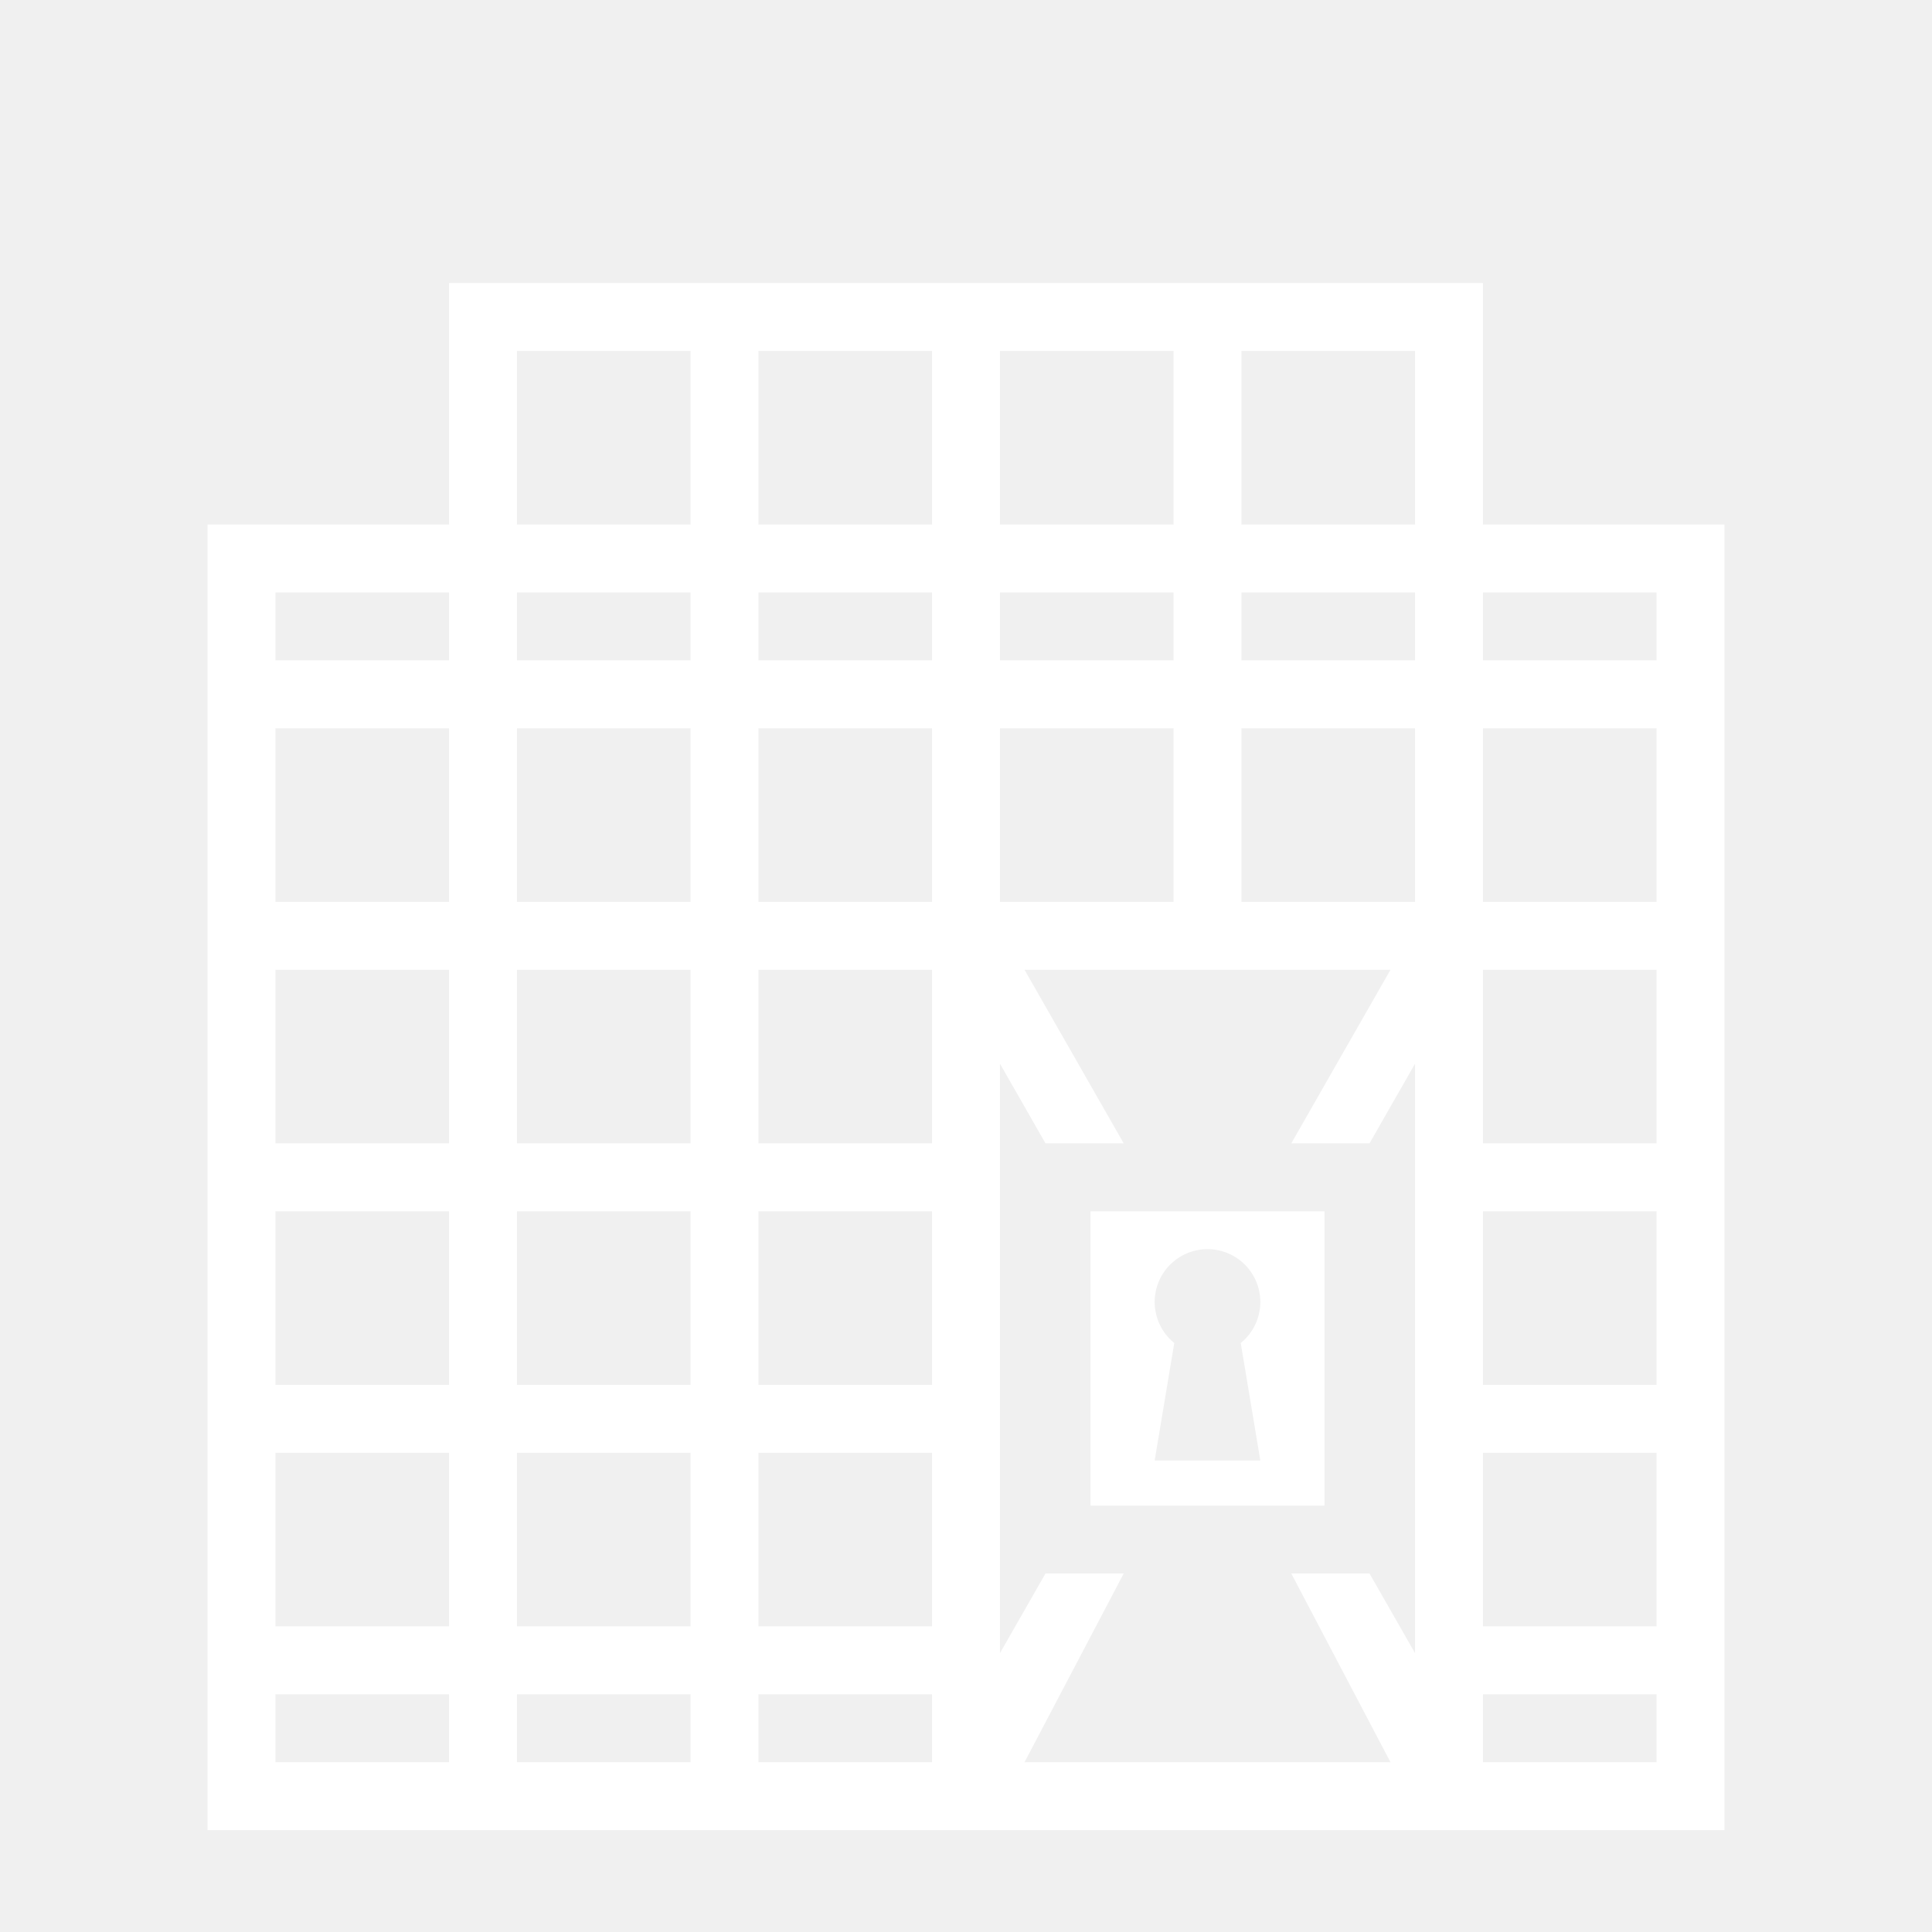
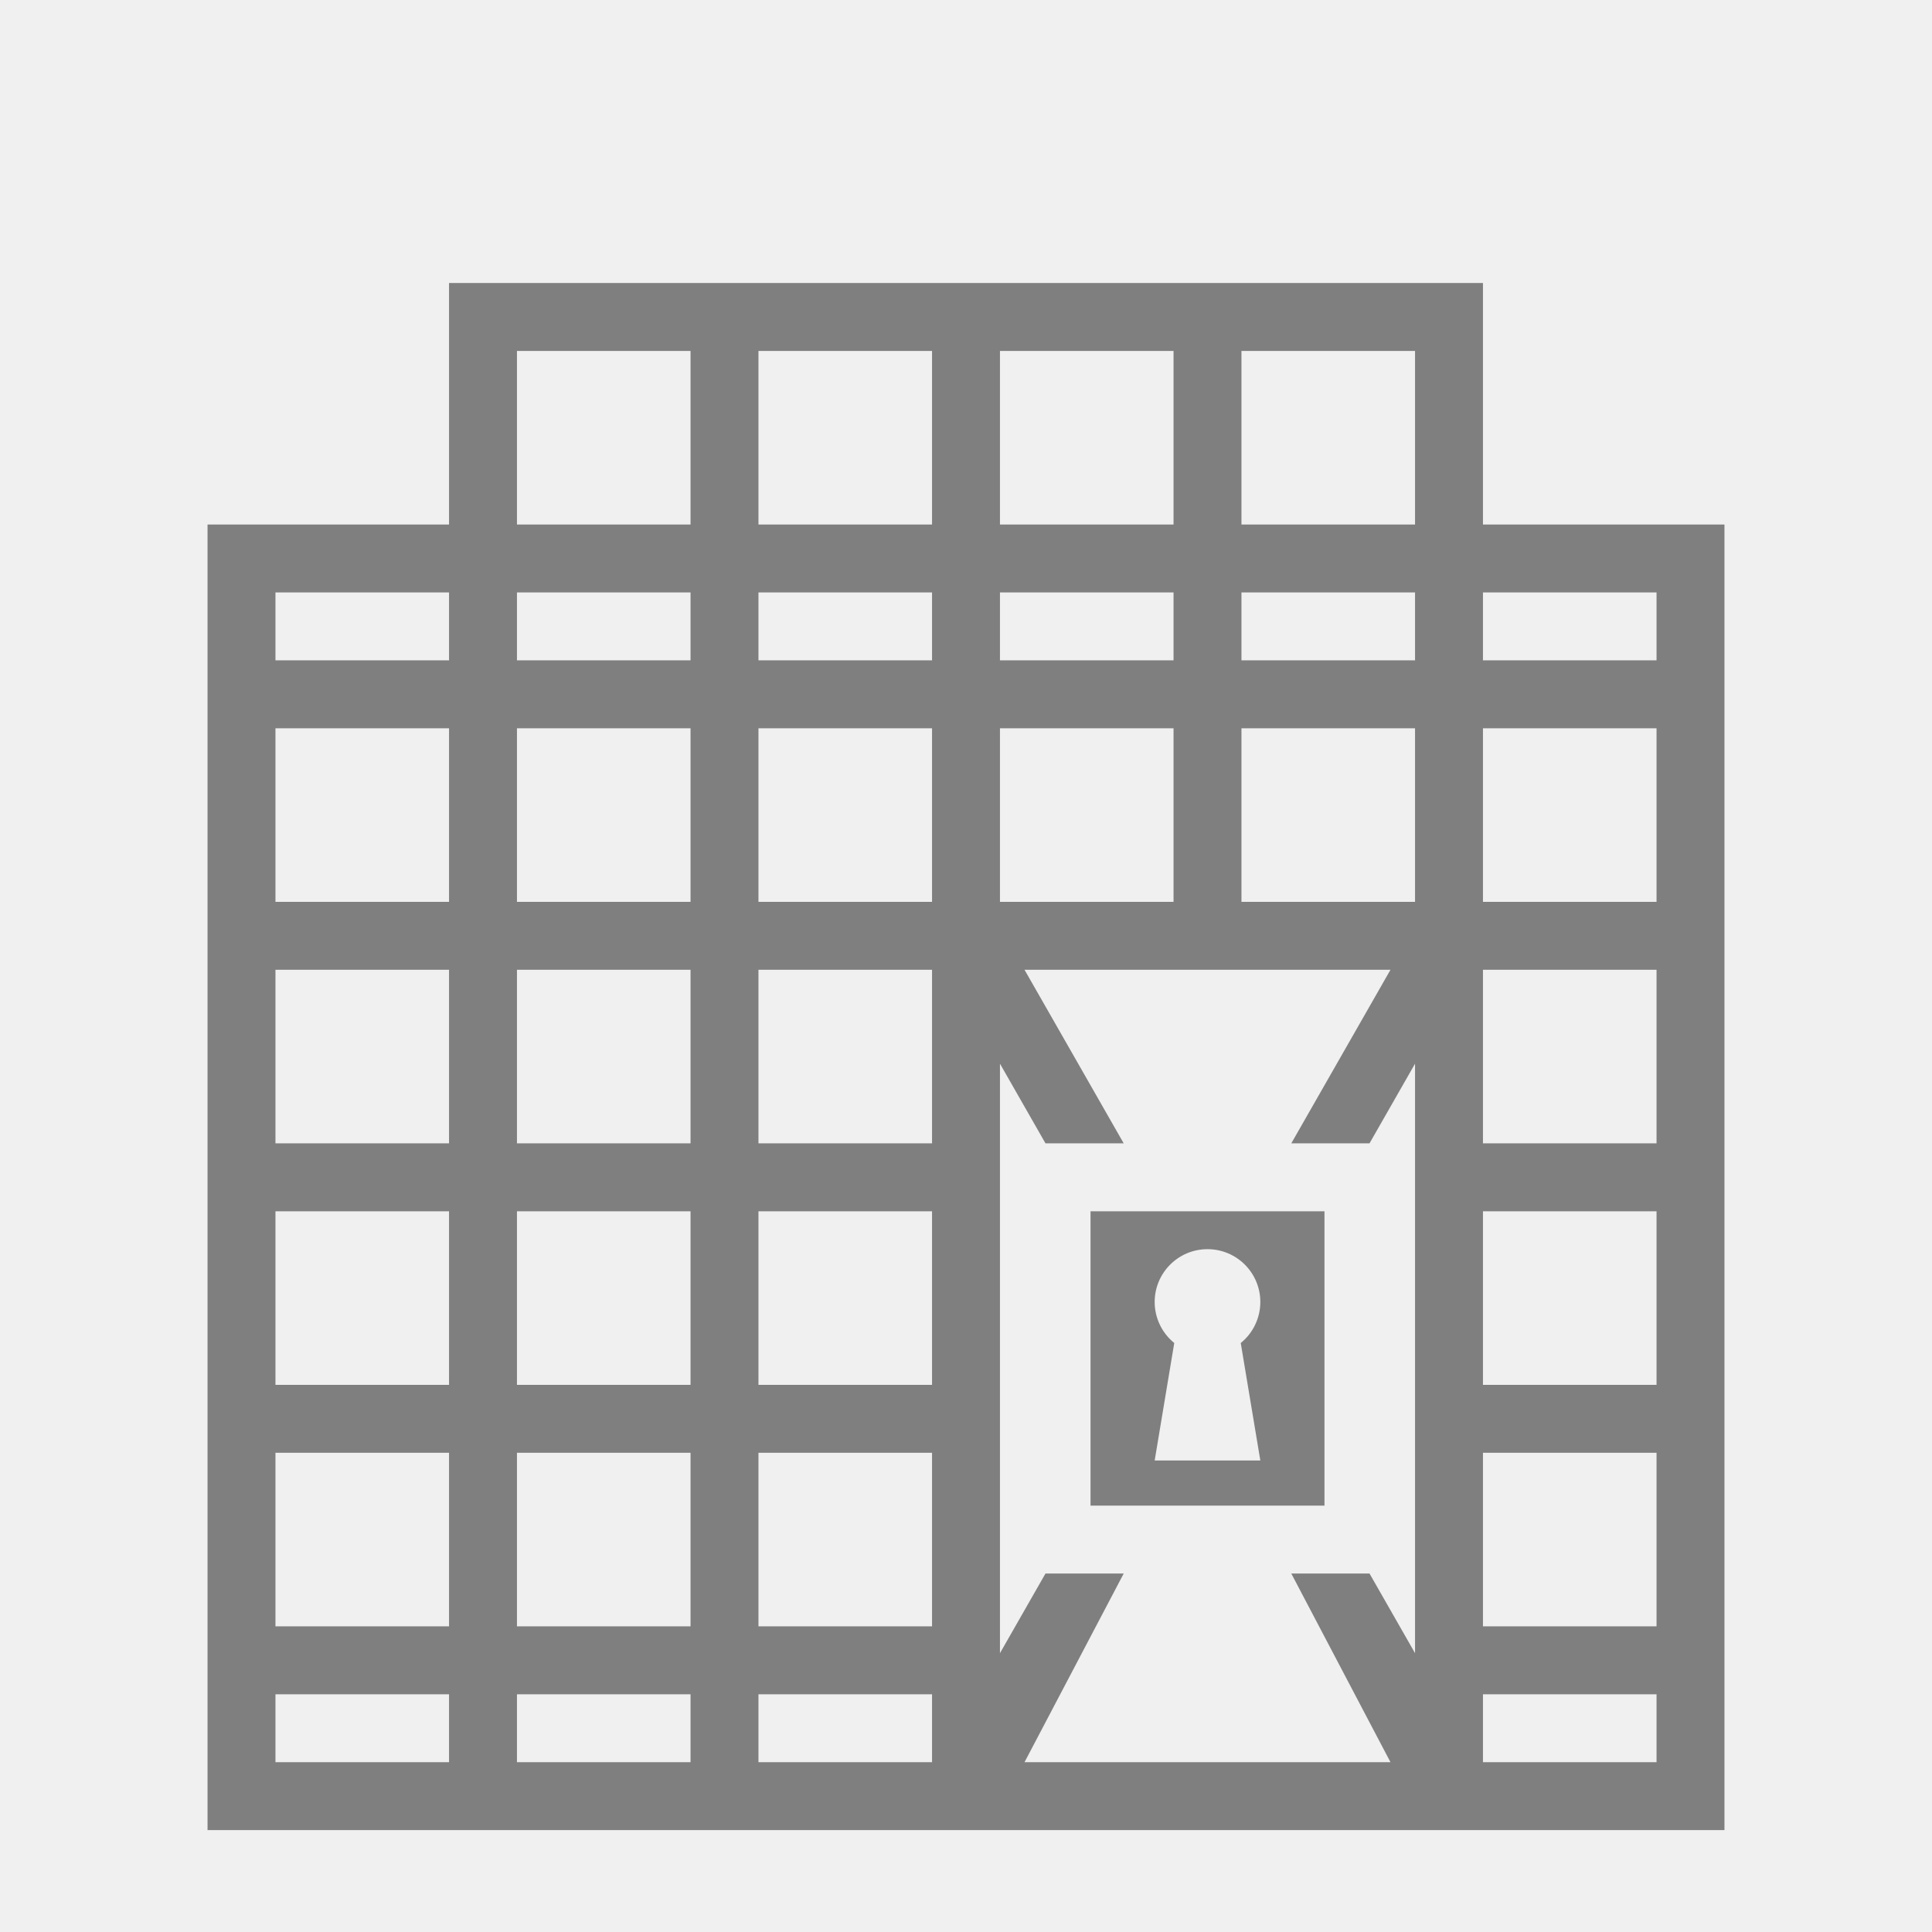
<svg xmlns="http://www.w3.org/2000/svg" viewBox="0 0 512 512" style="height: 512px; width: 512px;">
  <g class="" transform="translate(0,0)" style="">
-     <path d="M119 75v64H55v346h402V139h-64V75H128zm18 18h46v46h-46zm64 0h46v46h-46zm64 0h46v46h-46zm64 0h46v46h-46zM73 157h46v18H73zm64 0h46v18h-46zm64 0h46v18h-46zm64 0h46v18h-46zm64 0h46v18h-46zm64 0h46v18h-46zM73 193h46v46H73zm64 0h46v46h-46zm64 0h46v46h-46zm64 0h46v46h-46zm64 0h46v46h-46zm64 0h46v46h-46zM73 257h46v46H73zm64 0h46v46h-46zm64 0h46v46h-46zm70.508 0h96.984l-26.287 46h20.73L375 281.889v156.22L362.937 417h-20.732l26.287 50h-96.984l26.287-50h-20.733L265 438.11V281.888L277.064 303h20.73zM393 257h46v46h-46zM73 321h46v46H73zm64 0h46v46h-46zm64 0h46v46h-46zm88 0v78h62v-78zm104 0h46v46h-46zm-73 10.043c7.732 0 14 6.268 14 14a14 14 0 0 1-5.19 10.87l5.19 31.13h-28l5.19-31.135a14 14 0 0 1-5.19-10.865c0-7.732 6.268-14 14-14zM73 385h46v46H73zm64 0h46v46h-46zm64 0h46v46h-46zm192 0h46v46h-46zM73 449h46v18H73zm64 0h46v18h-46zm64 0h46v18h-46zm192 0h46v18h-46z" fill="#fff" fill-opacity="1" />
+     <path d="M119 75v64H55v346h402V139h-64V75H128zm18 18h46v46h-46zm64 0h46v46h-46zm64 0h46v46h-46zm64 0h46v46h-46zM73 157h46v18H73zm64 0h46v18h-46zm64 0h46v18h-46zm64 0h46v18h-46zm64 0h46v18h-46zm64 0h46v18h-46zM73 193h46v46H73zm64 0h46v46h-46zm64 0h46v46h-46zm64 0h46v46h-46zm64 0h46v46h-46zm64 0h46v46h-46zM73 257h46v46H73zm64 0h46v46h-46zm64 0h46v46h-46zm70.508 0h96.984l-26.287 46h20.73L375 281.889v156.22L362.937 417h-20.732l26.287 50h-96.984l26.287-50h-20.733L265 438.11V281.888L277.064 303h20.73zM393 257h46v46h-46zM73 321h46v46H73zm64 0h46v46h-46zm64 0h46v46h-46zm88 0v78h62v-78zm104 0h46v46h-46zm-73 10.043c7.732 0 14 6.268 14 14a14 14 0 0 1-5.19 10.87l5.19 31.13h-28l5.19-31.135a14 14 0 0 1-5.19-10.865c0-7.732 6.268-14 14-14zM73 385h46v46H73zm64 0h46v46h-46zm64 0h46v46h-46zm192 0h46v46h-46zM73 449h46v18H73zm64 0h46v18h-46zm64 0h46v18h-46zm192 0h46v18h-46z" fill="#7f7f7f" fill-opacity="1" />
  </g>
</svg>
